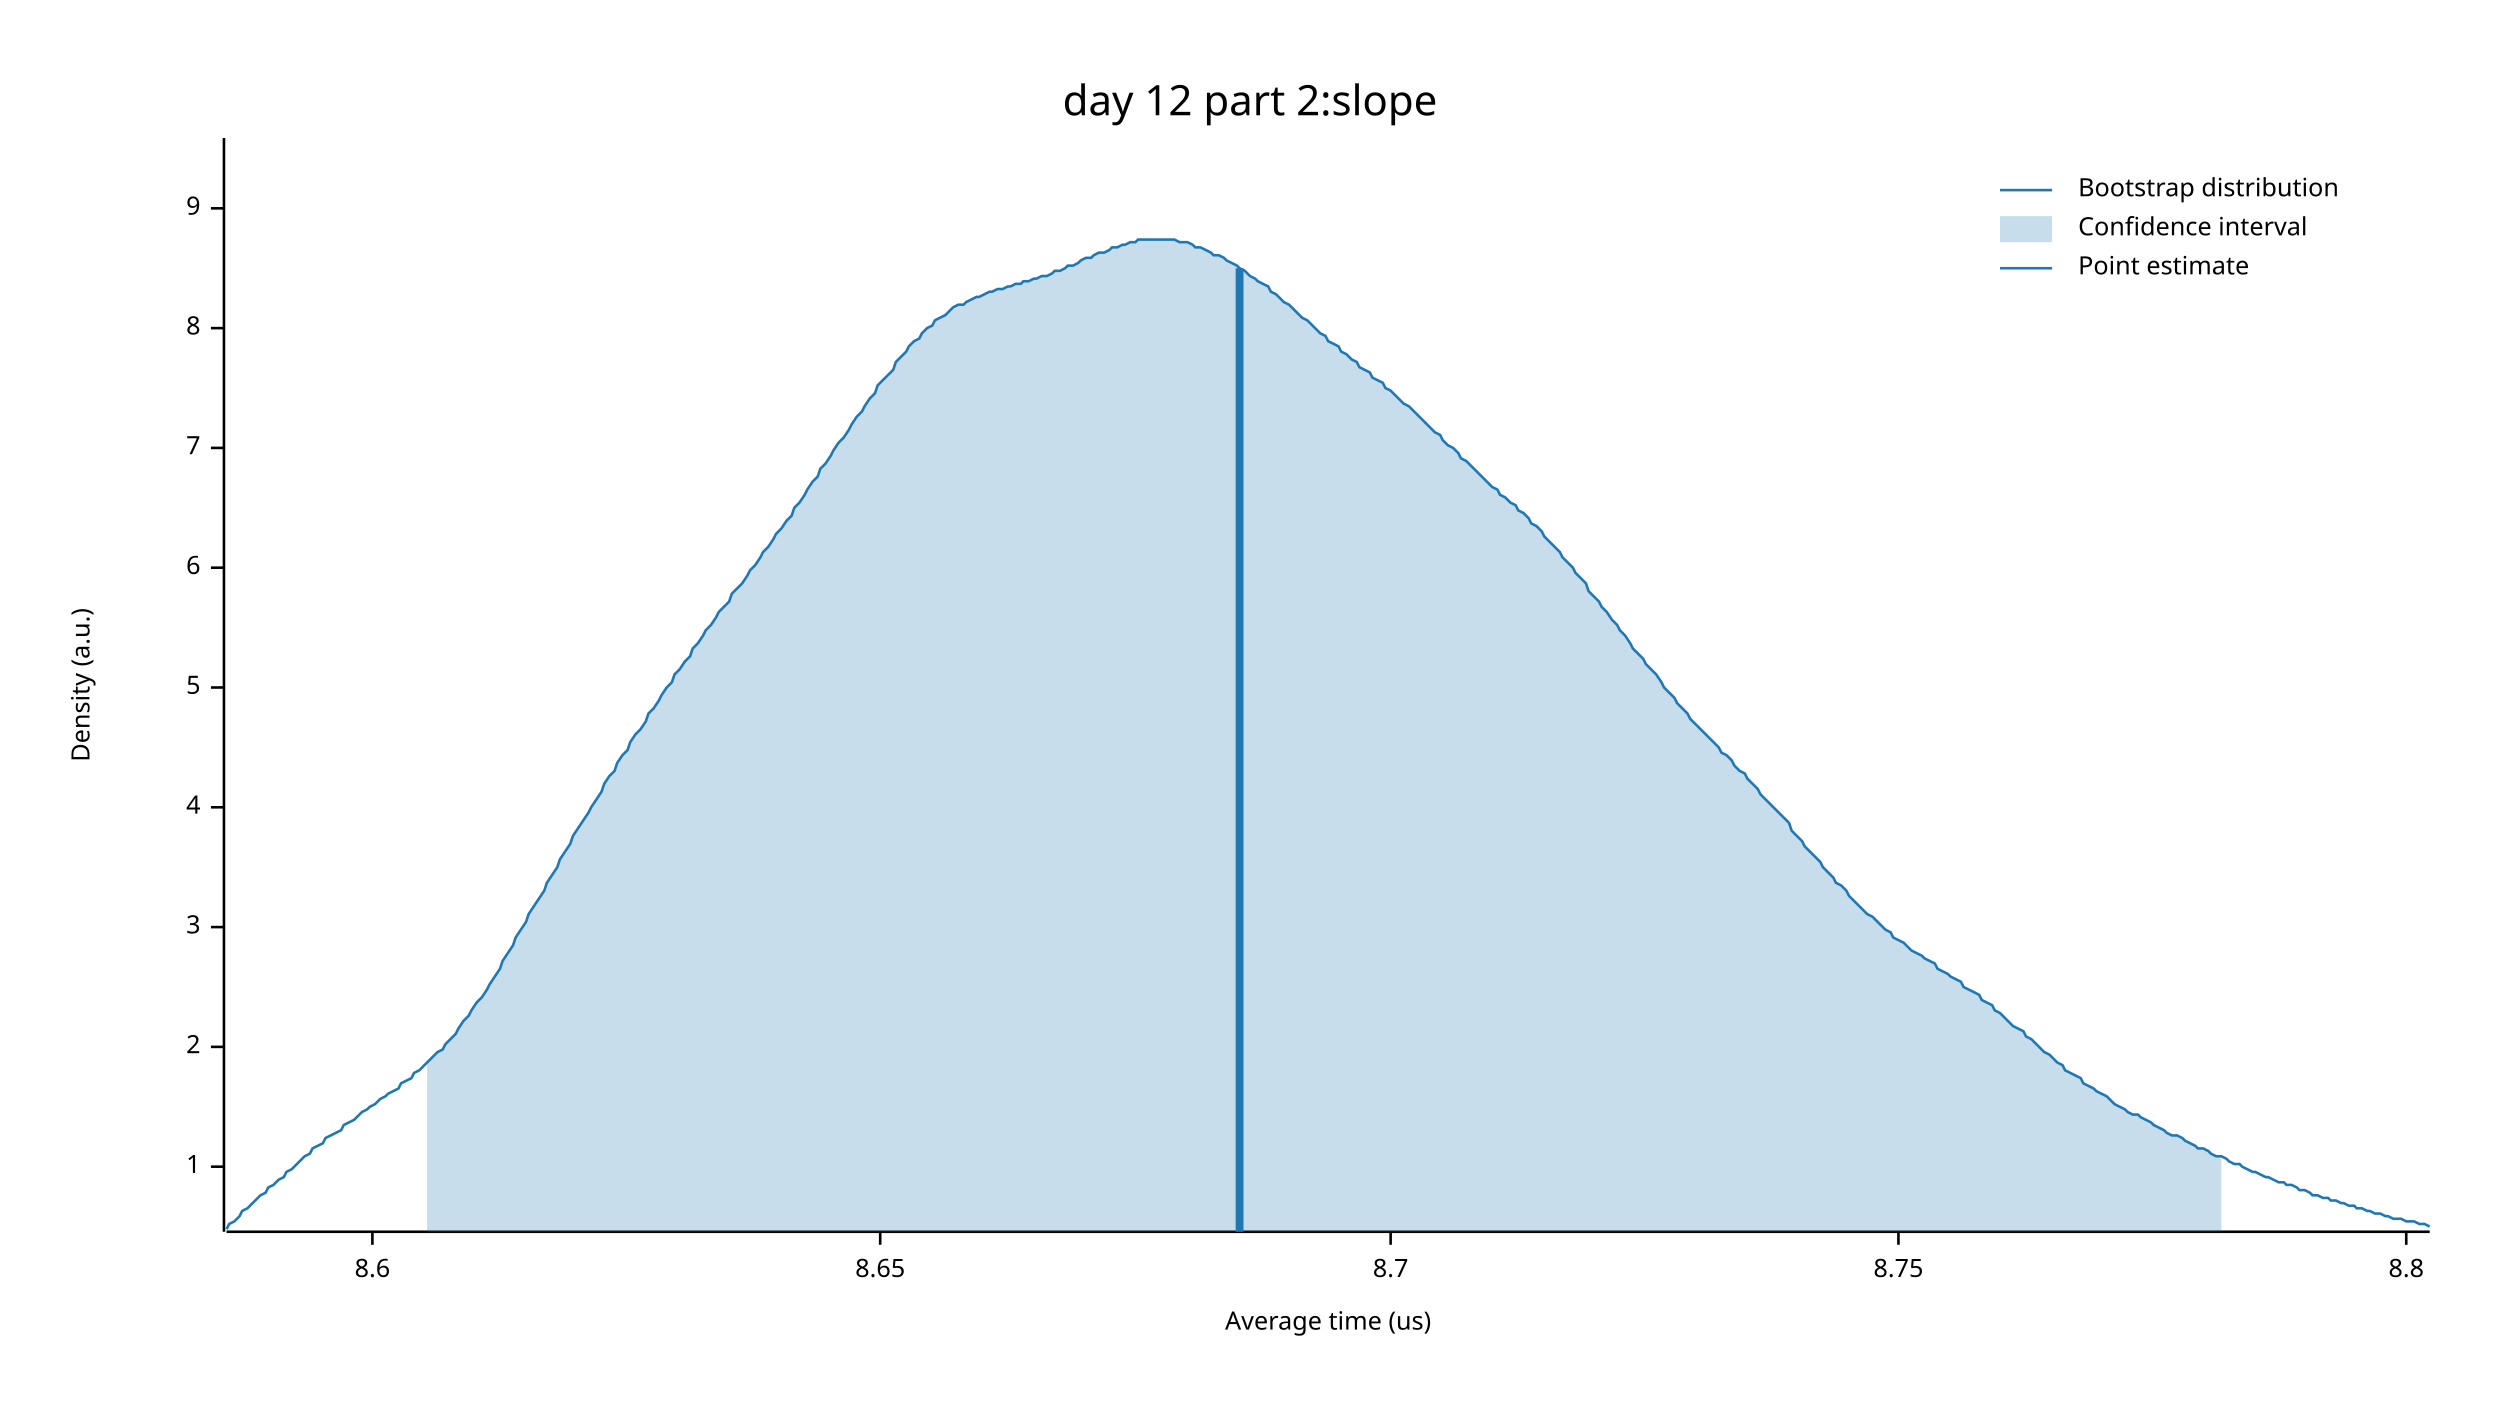
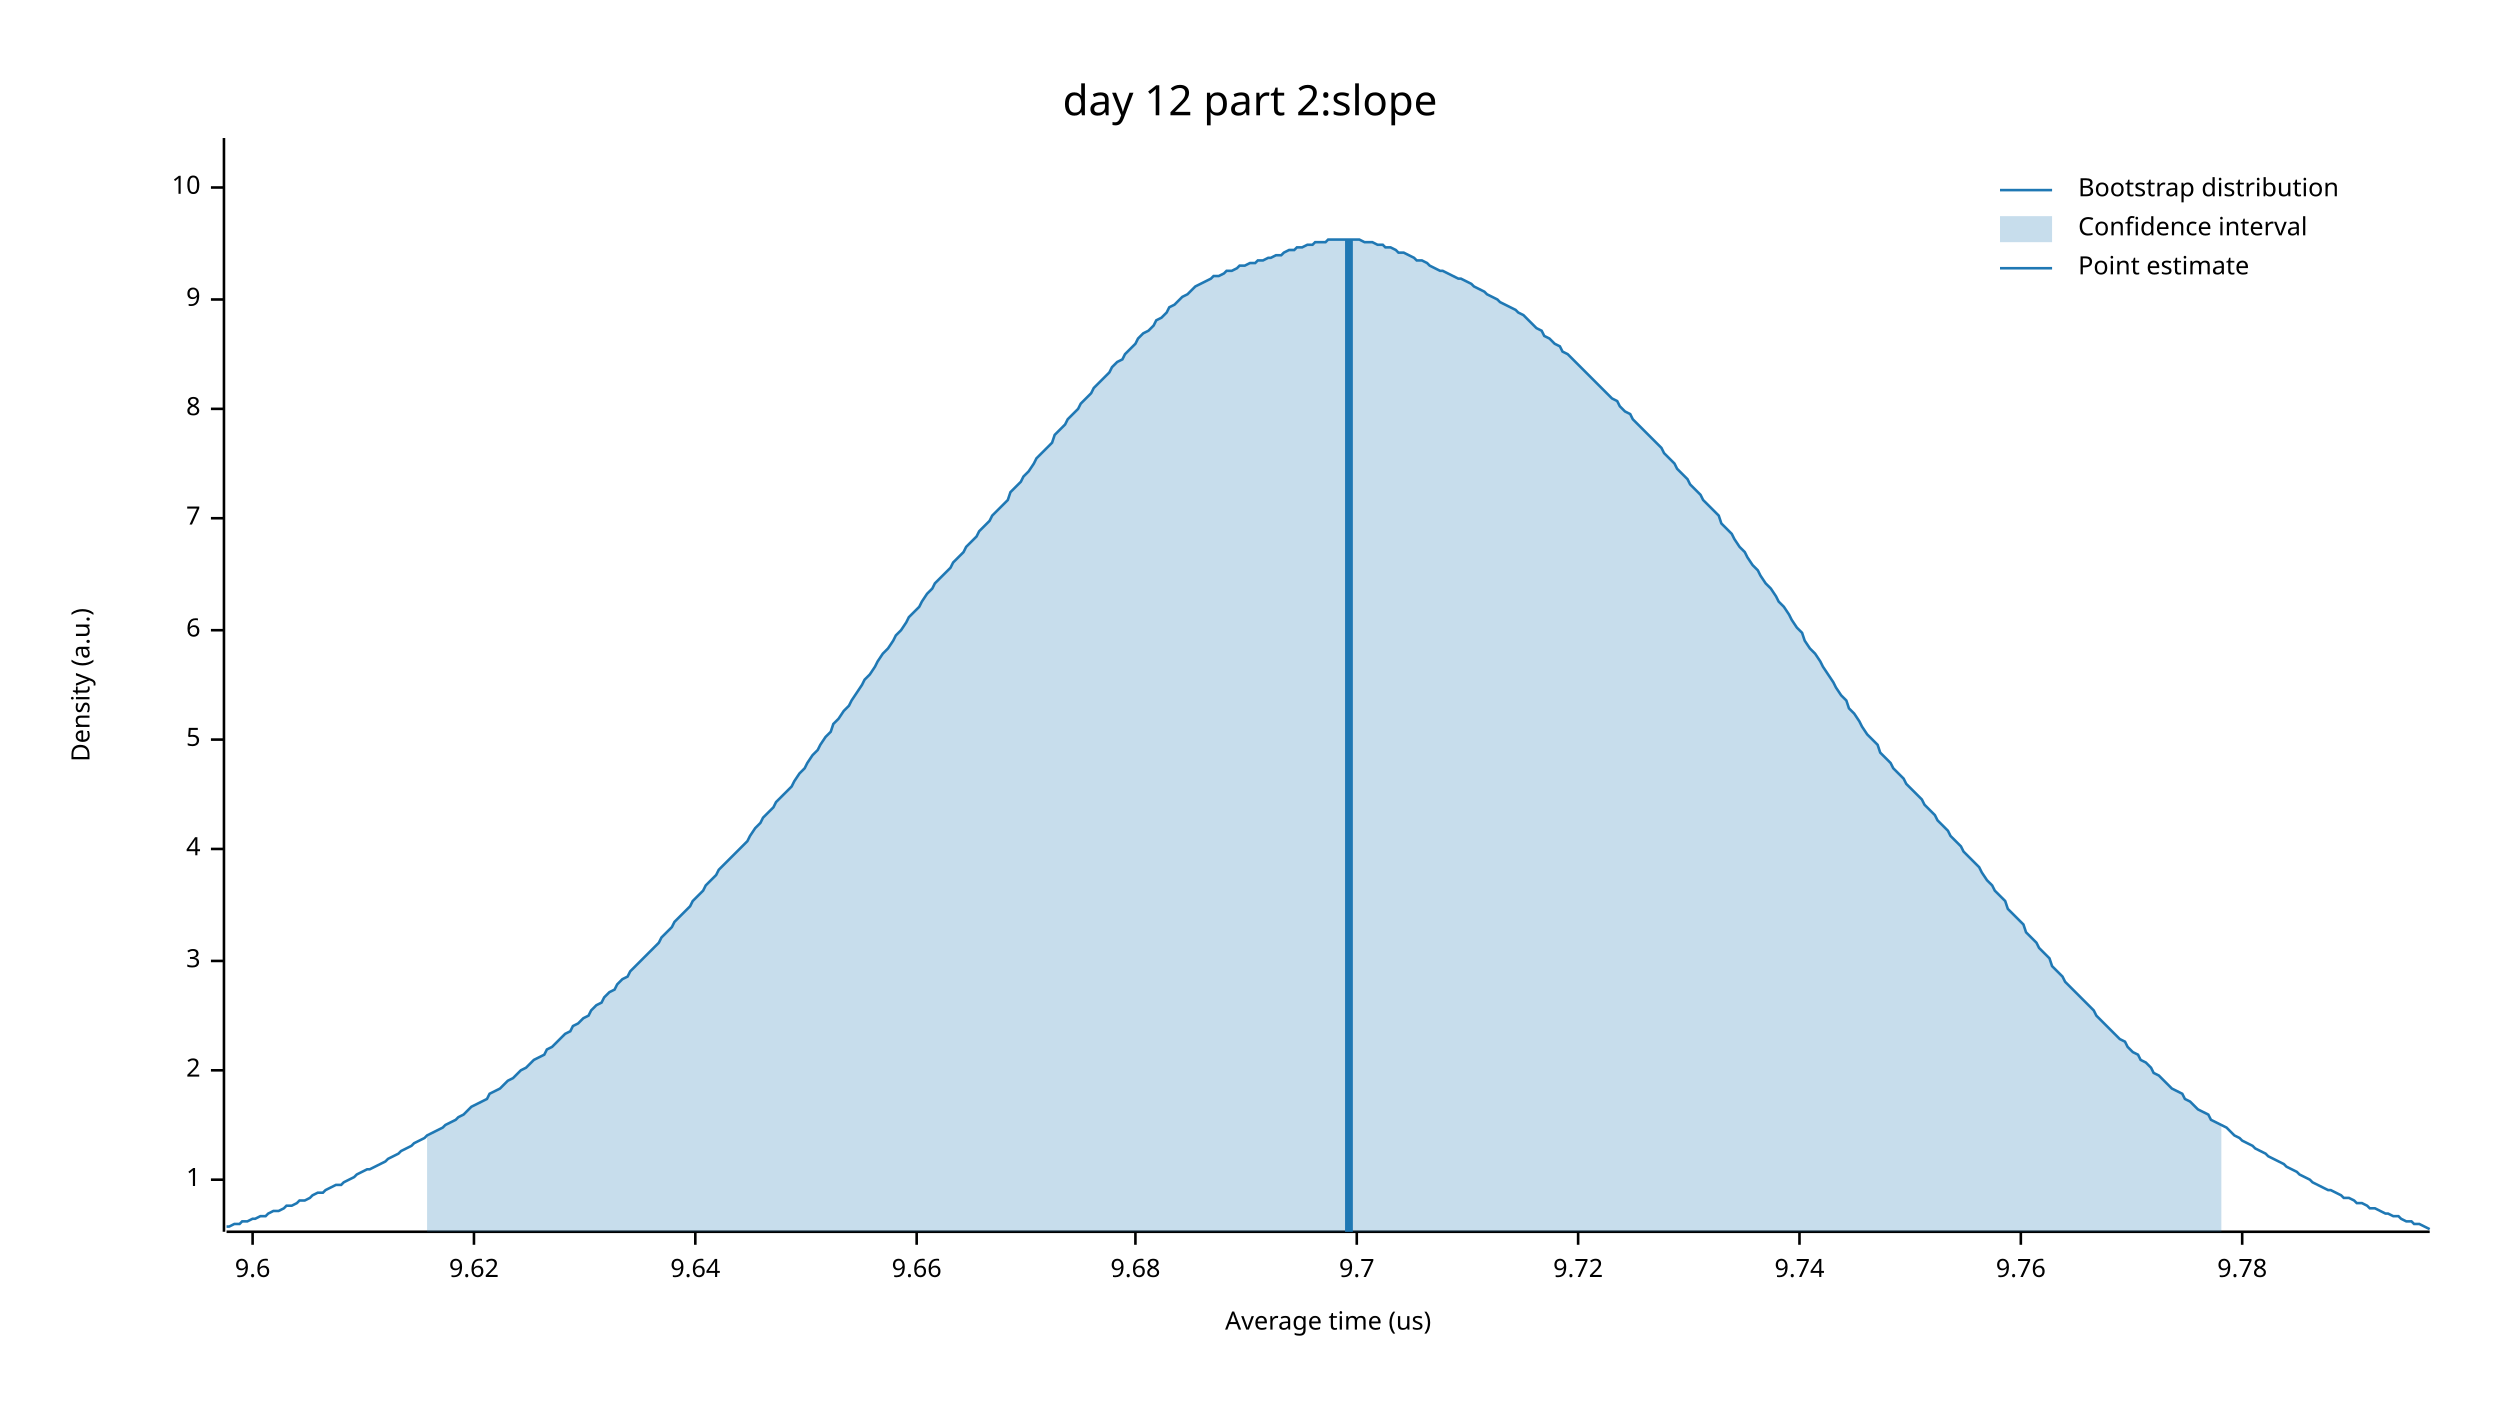
<svg xmlns="http://www.w3.org/2000/svg" width="960" height="540" viewBox="0 0 960 540">
  <text x="480" y="32" dy="0.76em" text-anchor="middle" font-family="sans-serif" font-size="16.129" opacity="1" fill="#000000">
day 12 part 2:slope
</text>
  <text x="27" y="263" dy="0.76em" text-anchor="middle" font-family="sans-serif" font-size="9.677" opacity="1" fill="#000000" transform="rotate(270, 27, 263)">
Density (a.u.)
</text>
  <text x="510" y="513" dy="-0.5ex" text-anchor="middle" font-family="sans-serif" font-size="9.677" opacity="1" fill="#000000">
Average time (us)
</text>
  <polyline fill="none" opacity="1" stroke="#000000" stroke-width="1" points="86,53 86,473 " />
-   <text x="77" y="448" dy="0.5ex" text-anchor="end" font-family="sans-serif" font-size="9.677" opacity="1" fill="#000000">
+   <text x="77" y="453" dy="0.5ex" text-anchor="end" font-family="sans-serif" font-size="9.677" opacity="1" fill="#000000">
1
</text>
-   <polyline fill="none" opacity="1" stroke="#000000" stroke-width="1" points="81,448 86,448 " />
-   <text x="77" y="402" dy="0.5ex" text-anchor="end" font-family="sans-serif" font-size="9.677" opacity="1" fill="#000000">
+   <polyline fill="none" opacity="1" stroke="#000000" stroke-width="1" points="81,453 86,453 " />
+   <text x="77" y="411" dy="0.5ex" text-anchor="end" font-family="sans-serif" font-size="9.677" opacity="1" fill="#000000">
2
</text>
-   <polyline fill="none" opacity="1" stroke="#000000" stroke-width="1" points="81,402 86,402 " />
-   <text x="77" y="356" dy="0.5ex" text-anchor="end" font-family="sans-serif" font-size="9.677" opacity="1" fill="#000000">
+   <polyline fill="none" opacity="1" stroke="#000000" stroke-width="1" points="81,411 86,411 " />
+   <text x="77" y="369" dy="0.5ex" text-anchor="end" font-family="sans-serif" font-size="9.677" opacity="1" fill="#000000">
3
</text>
-   <polyline fill="none" opacity="1" stroke="#000000" stroke-width="1" points="81,356 86,356 " />
-   <text x="77" y="310" dy="0.5ex" text-anchor="end" font-family="sans-serif" font-size="9.677" opacity="1" fill="#000000">
+   <polyline fill="none" opacity="1" stroke="#000000" stroke-width="1" points="81,369 86,369 " />
+   <text x="77" y="326" dy="0.5ex" text-anchor="end" font-family="sans-serif" font-size="9.677" opacity="1" fill="#000000">
4
</text>
-   <polyline fill="none" opacity="1" stroke="#000000" stroke-width="1" points="81,310 86,310 " />
-   <text x="77" y="264" dy="0.5ex" text-anchor="end" font-family="sans-serif" font-size="9.677" opacity="1" fill="#000000">
+   <polyline fill="none" opacity="1" stroke="#000000" stroke-width="1" points="81,326 86,326 " />
+   <text x="77" y="284" dy="0.5ex" text-anchor="end" font-family="sans-serif" font-size="9.677" opacity="1" fill="#000000">
5
</text>
-   <polyline fill="none" opacity="1" stroke="#000000" stroke-width="1" points="81,264 86,264 " />
-   <text x="77" y="218" dy="0.5ex" text-anchor="end" font-family="sans-serif" font-size="9.677" opacity="1" fill="#000000">
+   <polyline fill="none" opacity="1" stroke="#000000" stroke-width="1" points="81,284 86,284 " />
+   <text x="77" y="242" dy="0.5ex" text-anchor="end" font-family="sans-serif" font-size="9.677" opacity="1" fill="#000000">
6
</text>
-   <polyline fill="none" opacity="1" stroke="#000000" stroke-width="1" points="81,218 86,218 " />
-   <text x="77" y="172" dy="0.5ex" text-anchor="end" font-family="sans-serif" font-size="9.677" opacity="1" fill="#000000">
+   <polyline fill="none" opacity="1" stroke="#000000" stroke-width="1" points="81,242 86,242 " />
+   <text x="77" y="199" dy="0.5ex" text-anchor="end" font-family="sans-serif" font-size="9.677" opacity="1" fill="#000000">
7
</text>
-   <polyline fill="none" opacity="1" stroke="#000000" stroke-width="1" points="81,172 86,172 " />
-   <text x="77" y="126" dy="0.5ex" text-anchor="end" font-family="sans-serif" font-size="9.677" opacity="1" fill="#000000">
+   <polyline fill="none" opacity="1" stroke="#000000" stroke-width="1" points="81,199 86,199 " />
+   <text x="77" y="157" dy="0.5ex" text-anchor="end" font-family="sans-serif" font-size="9.677" opacity="1" fill="#000000">
8
</text>
-   <polyline fill="none" opacity="1" stroke="#000000" stroke-width="1" points="81,126 86,126 " />
-   <text x="77" y="80" dy="0.5ex" text-anchor="end" font-family="sans-serif" font-size="9.677" opacity="1" fill="#000000">
+   <polyline fill="none" opacity="1" stroke="#000000" stroke-width="1" points="81,157 86,157 " />
+   <text x="77" y="115" dy="0.5ex" text-anchor="end" font-family="sans-serif" font-size="9.677" opacity="1" fill="#000000">
9
</text>
-   <polyline fill="none" opacity="1" stroke="#000000" stroke-width="1" points="81,80 86,80 " />
+   <polyline fill="none" opacity="1" stroke="#000000" stroke-width="1" points="81,115 86,115 " />
+   <text x="77" y="72" dy="0.5ex" text-anchor="end" font-family="sans-serif" font-size="9.677" opacity="1" fill="#000000">
+ 10
+ </text>
+   <polyline fill="none" opacity="1" stroke="#000000" stroke-width="1" points="81,72 86,72 " />
  <polyline fill="none" opacity="1" stroke="#000000" stroke-width="1" points="87,473 933,473 " />
-   <text x="143" y="483" dy="0.76em" text-anchor="middle" font-family="sans-serif" font-size="9.677" opacity="1" fill="#000000">
- 8.6
+   <text x="97" y="483" dy="0.76em" text-anchor="middle" font-family="sans-serif" font-size="9.677" opacity="1" fill="#000000">
+ 9.6
</text>
-   <polyline fill="none" opacity="1" stroke="#000000" stroke-width="1" points="143,473 143,478 " />
-   <text x="338" y="483" dy="0.76em" text-anchor="middle" font-family="sans-serif" font-size="9.677" opacity="1" fill="#000000">
- 8.65
+   <polyline fill="none" opacity="1" stroke="#000000" stroke-width="1" points="97,473 97,478 " />
+   <text x="182" y="483" dy="0.76em" text-anchor="middle" font-family="sans-serif" font-size="9.677" opacity="1" fill="#000000">
+ 9.62
</text>
-   <polyline fill="none" opacity="1" stroke="#000000" stroke-width="1" points="338,473 338,478 " />
-   <text x="534" y="483" dy="0.76em" text-anchor="middle" font-family="sans-serif" font-size="9.677" opacity="1" fill="#000000">
- 8.7
+   <polyline fill="none" opacity="1" stroke="#000000" stroke-width="1" points="182,473 182,478 " />
+   <text x="267" y="483" dy="0.76em" text-anchor="middle" font-family="sans-serif" font-size="9.677" opacity="1" fill="#000000">
+ 9.64
</text>
-   <polyline fill="none" opacity="1" stroke="#000000" stroke-width="1" points="534,473 534,478 " />
-   <text x="729" y="483" dy="0.76em" text-anchor="middle" font-family="sans-serif" font-size="9.677" opacity="1" fill="#000000">
- 8.75
+   <polyline fill="none" opacity="1" stroke="#000000" stroke-width="1" points="267,473 267,478 " />
+   <text x="352" y="483" dy="0.76em" text-anchor="middle" font-family="sans-serif" font-size="9.677" opacity="1" fill="#000000">
+ 9.66
</text>
-   <polyline fill="none" opacity="1" stroke="#000000" stroke-width="1" points="729,473 729,478 " />
-   <text x="924" y="483" dy="0.76em" text-anchor="middle" font-family="sans-serif" font-size="9.677" opacity="1" fill="#000000">
- 8.8
+   <polyline fill="none" opacity="1" stroke="#000000" stroke-width="1" points="352,473 352,478 " />
+   <text x="436" y="483" dy="0.76em" text-anchor="middle" font-family="sans-serif" font-size="9.677" opacity="1" fill="#000000">
+ 9.68
</text>
-   <polyline fill="none" opacity="1" stroke="#000000" stroke-width="1" points="924,473 924,478 " />
-   <polyline fill="none" opacity="1" stroke="#1F78B4" stroke-width="1" points="87,472 88,470 90,469 92,467 93,465 95,464 97,462 98,461 100,459 102,458 103,456 105,455 107,453 109,452 110,450 112,449 114,447 115,446 117,444 119,443 120,441 122,440 124,439 125,437 127,436 129,435 131,434 132,432 134,431 136,430 137,429 139,427 141,426 142,425 144,424 146,422 148,421 149,420 151,419 153,418 154,416 156,415 158,414 159,412 161,411 163,409 164,408 166,406 168,404 170,403 171,401 173,399 175,397 176,395 178,392 180,390 181,388 183,385 185,383 187,380 188,378 190,375 192,372 193,369 195,366 197,363 198,360 200,357 202,354 203,351 205,348 207,345 209,342 210,339 212,336 214,333 215,330 217,327 219,324 220,321 222,318 224,315 226,312 227,310 229,307 231,304 232,301 234,298 236,296 237,293 239,290 241,288 242,285 244,282 246,280 248,277 249,274 251,272 253,269 254,267 256,264 258,262 259,259 261,257 263,254 265,252 266,249 268,247 270,244 271,242 273,240 275,237 276,235 278,233 280,231 281,228 283,226 285,224 287,221 288,219 290,217 292,214 293,212 295,210 297,207 298,205 300,203 302,200 304,198 305,195 307,193 309,190 310,188 312,185 314,183 315,180 317,178 319,175 320,173 322,170 324,168 326,165 327,163 329,160 331,158 332,156 334,153 336,151 337,148 339,146 341,144 343,142 344,139 346,137 348,135 349,133 351,131 353,130 354,128 356,126 358,125 359,123 361,122 363,121 365,119 366,118 368,117 370,117 371,116 373,115 375,114 376,114 378,113 380,112 381,112 383,111 385,111 387,110 388,110 390,109 392,109 393,108 395,108 397,107 398,107 400,106 402,106 404,105 405,104 407,104 409,103 410,102 412,102 414,101 415,100 417,99 419,99 420,98 422,97 424,97 426,96 427,95 429,95 431,94 432,94 434,93 436,93 437,92 439,92 441,92 443,92 444,92 446,92 448,92 449,92 451,92 453,93 454,93 456,93 458,94 459,95 461,95 463,96 465,97 466,98 468,98 470,99 471,100 473,101 475,102 476,103 478,104 480,106 482,107 483,108 485,109 487,110 488,112 490,113 492,115 493,116 495,117 497,119 498,120 500,122 502,123 504,125 505,126 507,128 509,129 510,131 512,132 514,133 515,135 517,136 519,138 521,139 522,141 524,142 526,143 527,145 529,146 531,147 532,149 534,150 536,152 537,153 539,155 541,156 543,158 544,159 546,161 548,163 549,164 551,166 553,167 554,169 556,171 558,172 560,174 561,176 563,177 565,179 566,180 568,182 570,184 571,185 573,187 575,188 576,190 578,191 580,193 582,194 583,196 585,197 587,199 588,201 590,202 592,204 593,206 595,208 597,210 599,212 600,214 602,216 604,218 605,220 607,222 609,224 610,227 612,229 614,231 615,233 617,235 619,238 621,240 622,242 624,244 626,247 627,249 629,251 631,253 632,255 634,257 636,259 638,262 639,264 641,266 643,268 644,270 646,272 648,274 649,276 651,278 653,280 654,281 656,283 658,285 660,287 661,289 663,290 665,292 666,294 668,296 670,297 671,299 673,301 675,303 676,305 678,307 680,309 682,311 683,312 685,314 687,316 688,319 690,321 692,323 693,325 695,327 697,329 699,331 700,333 702,335 704,337 705,339 707,340 709,342 710,344 712,346 714,348 715,349 717,351 719,352 721,354 722,355 724,357 726,358 727,360 729,361 731,362 732,363 734,365 736,366 738,367 739,368 741,369 743,370 744,372 746,373 748,374 749,375 751,376 753,377 754,379 756,380 758,381 760,382 761,384 763,385 765,386 766,388 768,389 770,391 771,392 773,394 775,395 777,396 778,398 780,399 782,401 783,402 785,404 787,405 788,406 790,408 792,409 793,411 795,412 797,413 799,414 800,416 802,417 804,418 805,419 807,420 809,421 810,422 812,424 814,425 816,426 817,427 819,428 821,428 822,429 824,430 826,431 827,432 829,433 831,434 832,435 834,436 836,436 838,437 839,438 841,439 843,440 844,441 846,441 848,442 849,443 851,444 853,444 855,445 856,446 858,447 860,447 861,448 863,449 865,450 866,450 868,451 870,452 871,452 873,453 875,454 877,454 878,455 880,455 882,456 883,457 885,457 887,458 888,459 890,459 892,460 894,460 895,461 897,461 899,462 900,462 902,463 904,463 905,464 907,464 909,465 910,465 912,466 914,466 916,467 917,467 919,468 921,468 922,468 924,469 926,469 927,469 929,470 931,470 933,471 " />
-   <polygon opacity="0.25" fill="#1F78B4" points="164,408 166,406 168,404 170,403 171,401 173,399 175,397 176,395 178,392 180,390 181,388 183,385 185,383 187,380 188,378 190,375 192,372 193,369 195,366 197,363 198,360 200,357 202,354 203,351 205,348 207,345 209,342 210,339 212,336 214,333 215,330 217,327 219,324 220,321 222,318 224,315 226,312 227,310 229,307 231,304 232,301 234,298 236,296 237,293 239,290 241,288 242,285 244,282 246,280 248,277 249,274 251,272 253,269 254,267 256,264 258,262 259,259 261,257 263,254 265,252 266,249 268,247 270,244 271,242 273,240 275,237 276,235 278,233 280,231 281,228 283,226 285,224 287,221 288,219 290,217 292,214 293,212 295,210 297,207 298,205 300,203 302,200 304,198 305,195 307,193 309,190 310,188 312,185 314,183 315,180 317,178 319,175 320,173 322,170 324,168 326,165 327,163 329,160 331,158 332,156 334,153 336,151 337,148 339,146 341,144 343,142 344,139 346,137 348,135 349,133 351,131 353,130 354,128 356,126 358,125 359,123 361,122 363,121 365,119 366,118 368,117 370,117 371,116 373,115 375,114 376,114 378,113 380,112 381,112 383,111 385,111 387,110 388,110 390,109 392,109 393,108 395,108 397,107 398,107 400,106 402,106 404,105 405,104 407,104 409,103 410,102 412,102 414,101 415,100 417,99 419,99 420,98 422,97 424,97 426,96 427,95 429,95 431,94 432,94 434,93 436,93 437,92 439,92 441,92 443,92 444,92 446,92 448,92 449,92 451,92 453,93 454,93 456,93 458,94 459,95 461,95 463,96 465,97 466,98 468,98 470,99 471,100 473,101 475,102 476,103 478,104 480,106 482,107 483,108 485,109 487,110 488,112 490,113 492,115 493,116 495,117 497,119 498,120 500,122 502,123 504,125 505,126 507,128 509,129 510,131 512,132 514,133 515,135 517,136 519,138 521,139 522,141 524,142 526,143 527,145 529,146 531,147 532,149 534,150 536,152 537,153 539,155 541,156 543,158 544,159 546,161 548,163 549,164 551,166 553,167 554,169 556,171 558,172 560,174 561,176 563,177 565,179 566,180 568,182 570,184 571,185 573,187 575,188 576,190 578,191 580,193 582,194 583,196 585,197 587,199 588,201 590,202 592,204 593,206 595,208 597,210 599,212 600,214 602,216 604,218 605,220 607,222 609,224 610,227 612,229 614,231 615,233 617,235 619,238 621,240 622,242 624,244 626,247 627,249 629,251 631,253 632,255 634,257 636,259 638,262 639,264 641,266 643,268 644,270 646,272 648,274 649,276 651,278 653,280 654,281 656,283 658,285 660,287 661,289 663,290 665,292 666,294 668,296 670,297 671,299 673,301 675,303 676,305 678,307 680,309 682,311 683,312 685,314 687,316 688,319 690,321 692,323 693,325 695,327 697,329 699,331 700,333 702,335 704,337 705,339 707,340 709,342 710,344 712,346 714,348 715,349 717,351 719,352 721,354 722,355 724,357 726,358 727,360 729,361 731,362 732,363 734,365 736,366 738,367 739,368 741,369 743,370 744,372 746,373 748,374 749,375 751,376 753,377 754,379 756,380 758,381 760,382 761,384 763,385 765,386 766,388 768,389 770,391 771,392 773,394 775,395 777,396 778,398 780,399 782,401 783,402 785,404 787,405 788,406 790,408 792,409 793,411 795,412 797,413 799,414 800,416 802,417 804,418 805,419 807,420 809,421 810,422 812,424 814,425 816,426 817,427 819,428 821,428 822,429 824,430 826,431 827,432 829,433 831,434 832,435 834,436 836,436 838,437 839,438 841,439 843,440 844,441 846,441 848,442 849,443 851,444 853,444 853,473 164,473 " />
-   <polyline fill="none" opacity="1" stroke="#1F78B4" stroke-width="3" points="476,473 476,103 " />
+   <polyline fill="none" opacity="1" stroke="#000000" stroke-width="1" points="436,473 436,478 " />
+   <text x="521" y="483" dy="0.76em" text-anchor="middle" font-family="sans-serif" font-size="9.677" opacity="1" fill="#000000">
+ 9.7
+ </text>
+   <polyline fill="none" opacity="1" stroke="#000000" stroke-width="1" points="521,473 521,478 " />
+   <text x="606" y="483" dy="0.76em" text-anchor="middle" font-family="sans-serif" font-size="9.677" opacity="1" fill="#000000">
+ 9.72
+ </text>
+   <polyline fill="none" opacity="1" stroke="#000000" stroke-width="1" points="606,473 606,478 " />
+   <text x="691" y="483" dy="0.76em" text-anchor="middle" font-family="sans-serif" font-size="9.677" opacity="1" fill="#000000">
+ 9.74
+ </text>
+   <polyline fill="none" opacity="1" stroke="#000000" stroke-width="1" points="691,473 691,478 " />
+   <text x="776" y="483" dy="0.76em" text-anchor="middle" font-family="sans-serif" font-size="9.677" opacity="1" fill="#000000">
+ 9.76
+ </text>
+   <polyline fill="none" opacity="1" stroke="#000000" stroke-width="1" points="776,473 776,478 " />
+   <text x="861" y="483" dy="0.76em" text-anchor="middle" font-family="sans-serif" font-size="9.677" opacity="1" fill="#000000">
+ 9.78
+ </text>
+   <polyline fill="none" opacity="1" stroke="#000000" stroke-width="1" points="861,473 861,478 " />
+   <polyline fill="none" opacity="1" stroke="#1F78B4" stroke-width="1" points="87,471 88,471 90,470 92,470 93,469 95,469 97,468 98,468 100,467 102,467 103,466 105,465 107,465 109,464 110,463 112,463 114,462 115,461 117,461 119,460 120,459 122,458 124,458 125,457 127,456 129,455 131,455 132,454 134,453 136,452 137,451 139,450 141,449 142,449 144,448 146,447 148,446 149,445 151,444 153,443 154,442 156,441 158,440 159,439 161,438 163,437 164,436 166,435 168,434 170,433 171,432 173,431 175,430 176,429 178,428 180,426 181,425 183,424 185,423 187,422 188,420 190,419 192,418 193,417 195,415 197,414 198,413 200,411 202,410 203,409 205,407 207,406 209,405 210,403 212,402 214,400 215,399 217,397 219,396 220,394 222,393 224,391 226,390 227,388 229,386 231,385 232,383 234,381 236,380 237,378 239,376 241,375 242,373 244,371 246,369 248,367 249,366 251,364 253,362 254,360 256,358 258,356 259,354 261,352 263,350 265,348 266,346 268,344 270,342 271,340 273,338 275,336 276,334 278,332 280,330 281,329 283,327 285,325 287,323 288,321 290,318 292,316 293,314 295,312 297,310 298,308 300,306 302,304 304,302 305,300 307,297 309,295 310,293 312,290 314,288 315,286 317,283 319,281 320,278 322,276 324,273 326,271 327,269 329,266 331,263 332,261 334,259 336,256 337,254 339,251 341,249 343,246 344,244 346,242 348,239 349,237 351,235 353,233 354,231 356,228 358,226 359,224 361,222 363,220 365,218 366,216 368,214 370,212 371,210 373,208 375,206 376,204 378,202 380,200 381,198 383,196 385,194 387,192 388,189 390,187 392,185 393,183 395,181 397,178 398,176 400,174 402,172 404,170 405,167 407,165 409,163 410,161 412,159 414,157 415,155 417,153 419,151 420,149 422,147 424,145 426,143 427,141 429,139 431,138 432,136 434,134 436,132 437,130 439,128 441,127 443,125 444,123 446,122 448,120 449,118 451,117 453,115 454,114 456,113 458,111 459,110 461,109 463,108 465,107 466,106 468,106 470,105 471,104 473,104 475,103 476,102 478,102 480,101 482,101 483,100 485,100 487,99 488,99 490,98 492,98 493,97 495,96 497,96 498,95 500,95 502,94 504,94 505,93 507,93 509,93 510,92 512,92 514,92 515,92 517,92 519,92 521,92 522,92 524,93 526,93 527,93 529,94 531,94 532,95 534,95 536,96 537,97 539,97 541,98 543,99 544,100 546,100 548,101 549,102 551,103 553,104 554,104 556,105 558,106 560,107 561,107 563,108 565,109 566,110 568,111 570,112 571,113 573,114 575,115 576,116 578,117 580,118 582,119 583,120 585,121 587,123 588,124 590,126 592,127 593,129 595,130 597,132 599,133 600,135 602,136 604,138 605,139 607,141 609,143 610,144 612,146 614,148 615,149 617,151 619,153 621,154 622,156 624,158 626,159 627,161 629,163 631,165 632,166 634,168 636,170 638,172 639,174 641,176 643,178 644,180 646,182 648,184 649,186 651,188 653,190 654,192 656,194 658,196 660,198 661,201 663,203 665,205 666,207 668,210 670,212 671,214 673,217 675,219 676,221 678,224 680,226 682,229 683,231 685,233 687,236 688,238 690,241 692,243 693,246 695,249 697,251 699,254 700,256 702,259 704,262 705,264 707,267 709,269 710,272 712,274 714,277 715,279 717,282 719,284 721,286 722,289 724,291 726,293 727,295 729,297 731,299 732,301 734,303 736,305 738,307 739,309 741,311 743,313 744,315 746,317 748,319 749,321 751,323 753,325 754,327 756,329 758,331 760,333 761,335 763,338 765,340 766,342 768,344 770,346 771,349 773,351 775,353 777,355 778,358 780,360 782,362 783,364 785,366 787,368 788,371 790,373 792,375 793,377 795,379 797,381 799,383 800,384 802,386 804,388 805,390 807,392 809,394 810,395 812,397 814,399 816,400 817,402 819,404 821,405 822,407 824,408 826,410 827,412 829,413 831,415 832,416 834,418 836,419 838,420 839,422 841,423 843,425 844,426 846,427 848,428 849,430 851,431 853,432 855,433 856,434 858,436 860,437 861,438 863,439 865,440 866,441 868,442 870,443 871,444 873,445 875,446 877,447 878,448 880,449 882,450 883,451 885,452 887,453 888,454 890,455 892,456 894,457 895,457 897,458 899,459 900,460 902,460 904,461 905,462 907,462 909,463 910,464 912,464 914,465 916,466 917,466 919,467 921,467 922,468 924,469 926,469 927,470 929,470 931,471 933,472 " />
+   <polygon opacity="0.25" fill="#1F78B4" points="164,436 166,435 168,434 170,433 171,432 173,431 175,430 176,429 178,428 180,426 181,425 183,424 185,423 187,422 188,420 190,419 192,418 193,417 195,415 197,414 198,413 200,411 202,410 203,409 205,407 207,406 209,405 210,403 212,402 214,400 215,399 217,397 219,396 220,394 222,393 224,391 226,390 227,388 229,386 231,385 232,383 234,381 236,380 237,378 239,376 241,375 242,373 244,371 246,369 248,367 249,366 251,364 253,362 254,360 256,358 258,356 259,354 261,352 263,350 265,348 266,346 268,344 270,342 271,340 273,338 275,336 276,334 278,332 280,330 281,329 283,327 285,325 287,323 288,321 290,318 292,316 293,314 295,312 297,310 298,308 300,306 302,304 304,302 305,300 307,297 309,295 310,293 312,290 314,288 315,286 317,283 319,281 320,278 322,276 324,273 326,271 327,269 329,266 331,263 332,261 334,259 336,256 337,254 339,251 341,249 343,246 344,244 346,242 348,239 349,237 351,235 353,233 354,231 356,228 358,226 359,224 361,222 363,220 365,218 366,216 368,214 370,212 371,210 373,208 375,206 376,204 378,202 380,200 381,198 383,196 385,194 387,192 388,189 390,187 392,185 393,183 395,181 397,178 398,176 400,174 402,172 404,170 405,167 407,165 409,163 410,161 412,159 414,157 415,155 417,153 419,151 420,149 422,147 424,145 426,143 427,141 429,139 431,138 432,136 434,134 436,132 437,130 439,128 441,127 443,125 444,123 446,122 448,120 449,118 451,117 453,115 454,114 456,113 458,111 459,110 461,109 463,108 465,107 466,106 468,106 470,105 471,104 473,104 475,103 476,102 478,102 480,101 482,101 483,100 485,100 487,99 488,99 490,98 492,98 493,97 495,96 497,96 498,95 500,95 502,94 504,94 505,93 507,93 509,93 510,92 512,92 514,92 515,92 517,92 519,92 521,92 522,92 524,93 526,93 527,93 529,94 531,94 532,95 534,95 536,96 537,97 539,97 541,98 543,99 544,100 546,100 548,101 549,102 551,103 553,104 554,104 556,105 558,106 560,107 561,107 563,108 565,109 566,110 568,111 570,112 571,113 573,114 575,115 576,116 578,117 580,118 582,119 583,120 585,121 587,123 588,124 590,126 592,127 593,129 595,130 597,132 599,133 600,135 602,136 604,138 605,139 607,141 609,143 610,144 612,146 614,148 615,149 617,151 619,153 621,154 622,156 624,158 626,159 627,161 629,163 631,165 632,166 634,168 636,170 638,172 639,174 641,176 643,178 644,180 646,182 648,184 649,186 651,188 653,190 654,192 656,194 658,196 660,198 661,201 663,203 665,205 666,207 668,210 670,212 671,214 673,217 675,219 676,221 678,224 680,226 682,229 683,231 685,233 687,236 688,238 690,241 692,243 693,246 695,249 697,251 699,254 700,256 702,259 704,262 705,264 707,267 709,269 710,272 712,274 714,277 715,279 717,282 719,284 721,286 722,289 724,291 726,293 727,295 729,297 731,299 732,301 734,303 736,305 738,307 739,309 741,311 743,313 744,315 746,317 748,319 749,321 751,323 753,325 754,327 756,329 758,331 760,333 761,335 763,338 765,340 766,342 768,344 770,346 771,349 773,351 775,353 777,355 778,358 780,360 782,362 783,364 785,366 787,368 788,371 790,373 792,375 793,377 795,379 797,381 799,383 800,384 802,386 804,388 805,390 807,392 809,394 810,395 812,397 814,399 816,400 817,402 819,404 821,405 822,407 824,408 826,410 827,412 829,413 831,415 832,416 834,418 836,419 838,420 839,422 841,423 843,425 844,426 846,427 848,428 849,430 851,431 853,432 853,473 164,473 " />
+   <polyline fill="none" opacity="1" stroke="#1F78B4" stroke-width="3" points="518,473 518,92 " />
  <text x="798" y="68" dy="0.76em" text-anchor="start" font-family="sans-serif" font-size="9.677" opacity="1" fill="#000000">
Bootstrap distribution
</text>
  <text x="798" y="83" dy="0.76em" text-anchor="start" font-family="sans-serif" font-size="9.677" opacity="1" fill="#000000">
Confidence interval
</text>
  <text x="798" y="98" dy="0.76em" text-anchor="start" font-family="sans-serif" font-size="9.677" opacity="1" fill="#000000">
Point estimate
</text>
  <polyline fill="none" opacity="1" stroke="#1F78B4" stroke-width="1" points="768,73 788,73 " />
  <rect x="768" y="83" width="20" height="10" opacity="0.25" fill="#1F78B4" stroke="none" />
  <polyline fill="none" opacity="1" stroke="#1F78B4" stroke-width="1" points="768,103 788,103 " />
</svg>
